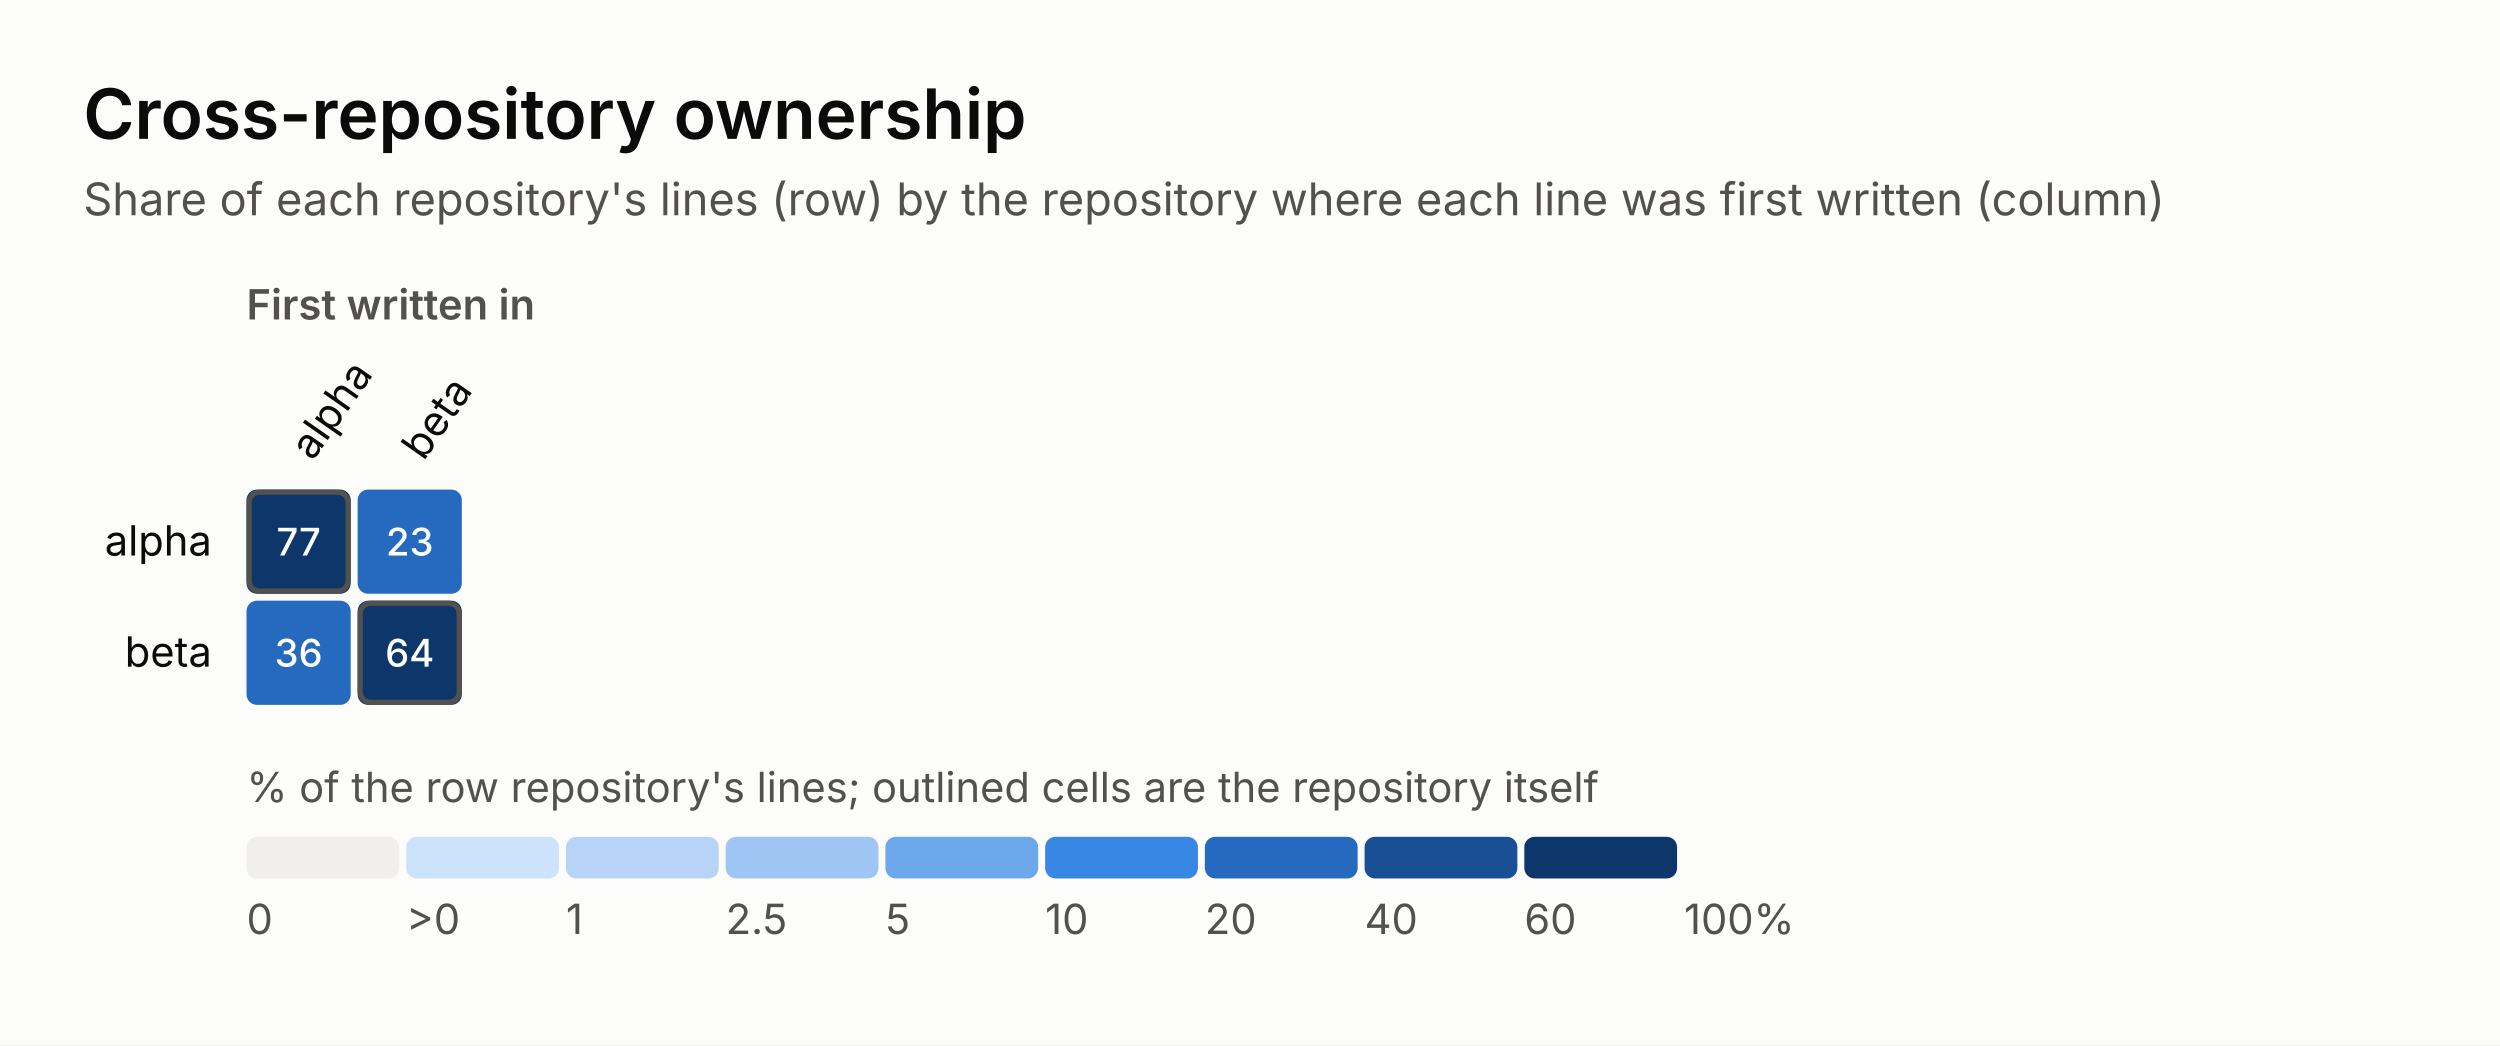
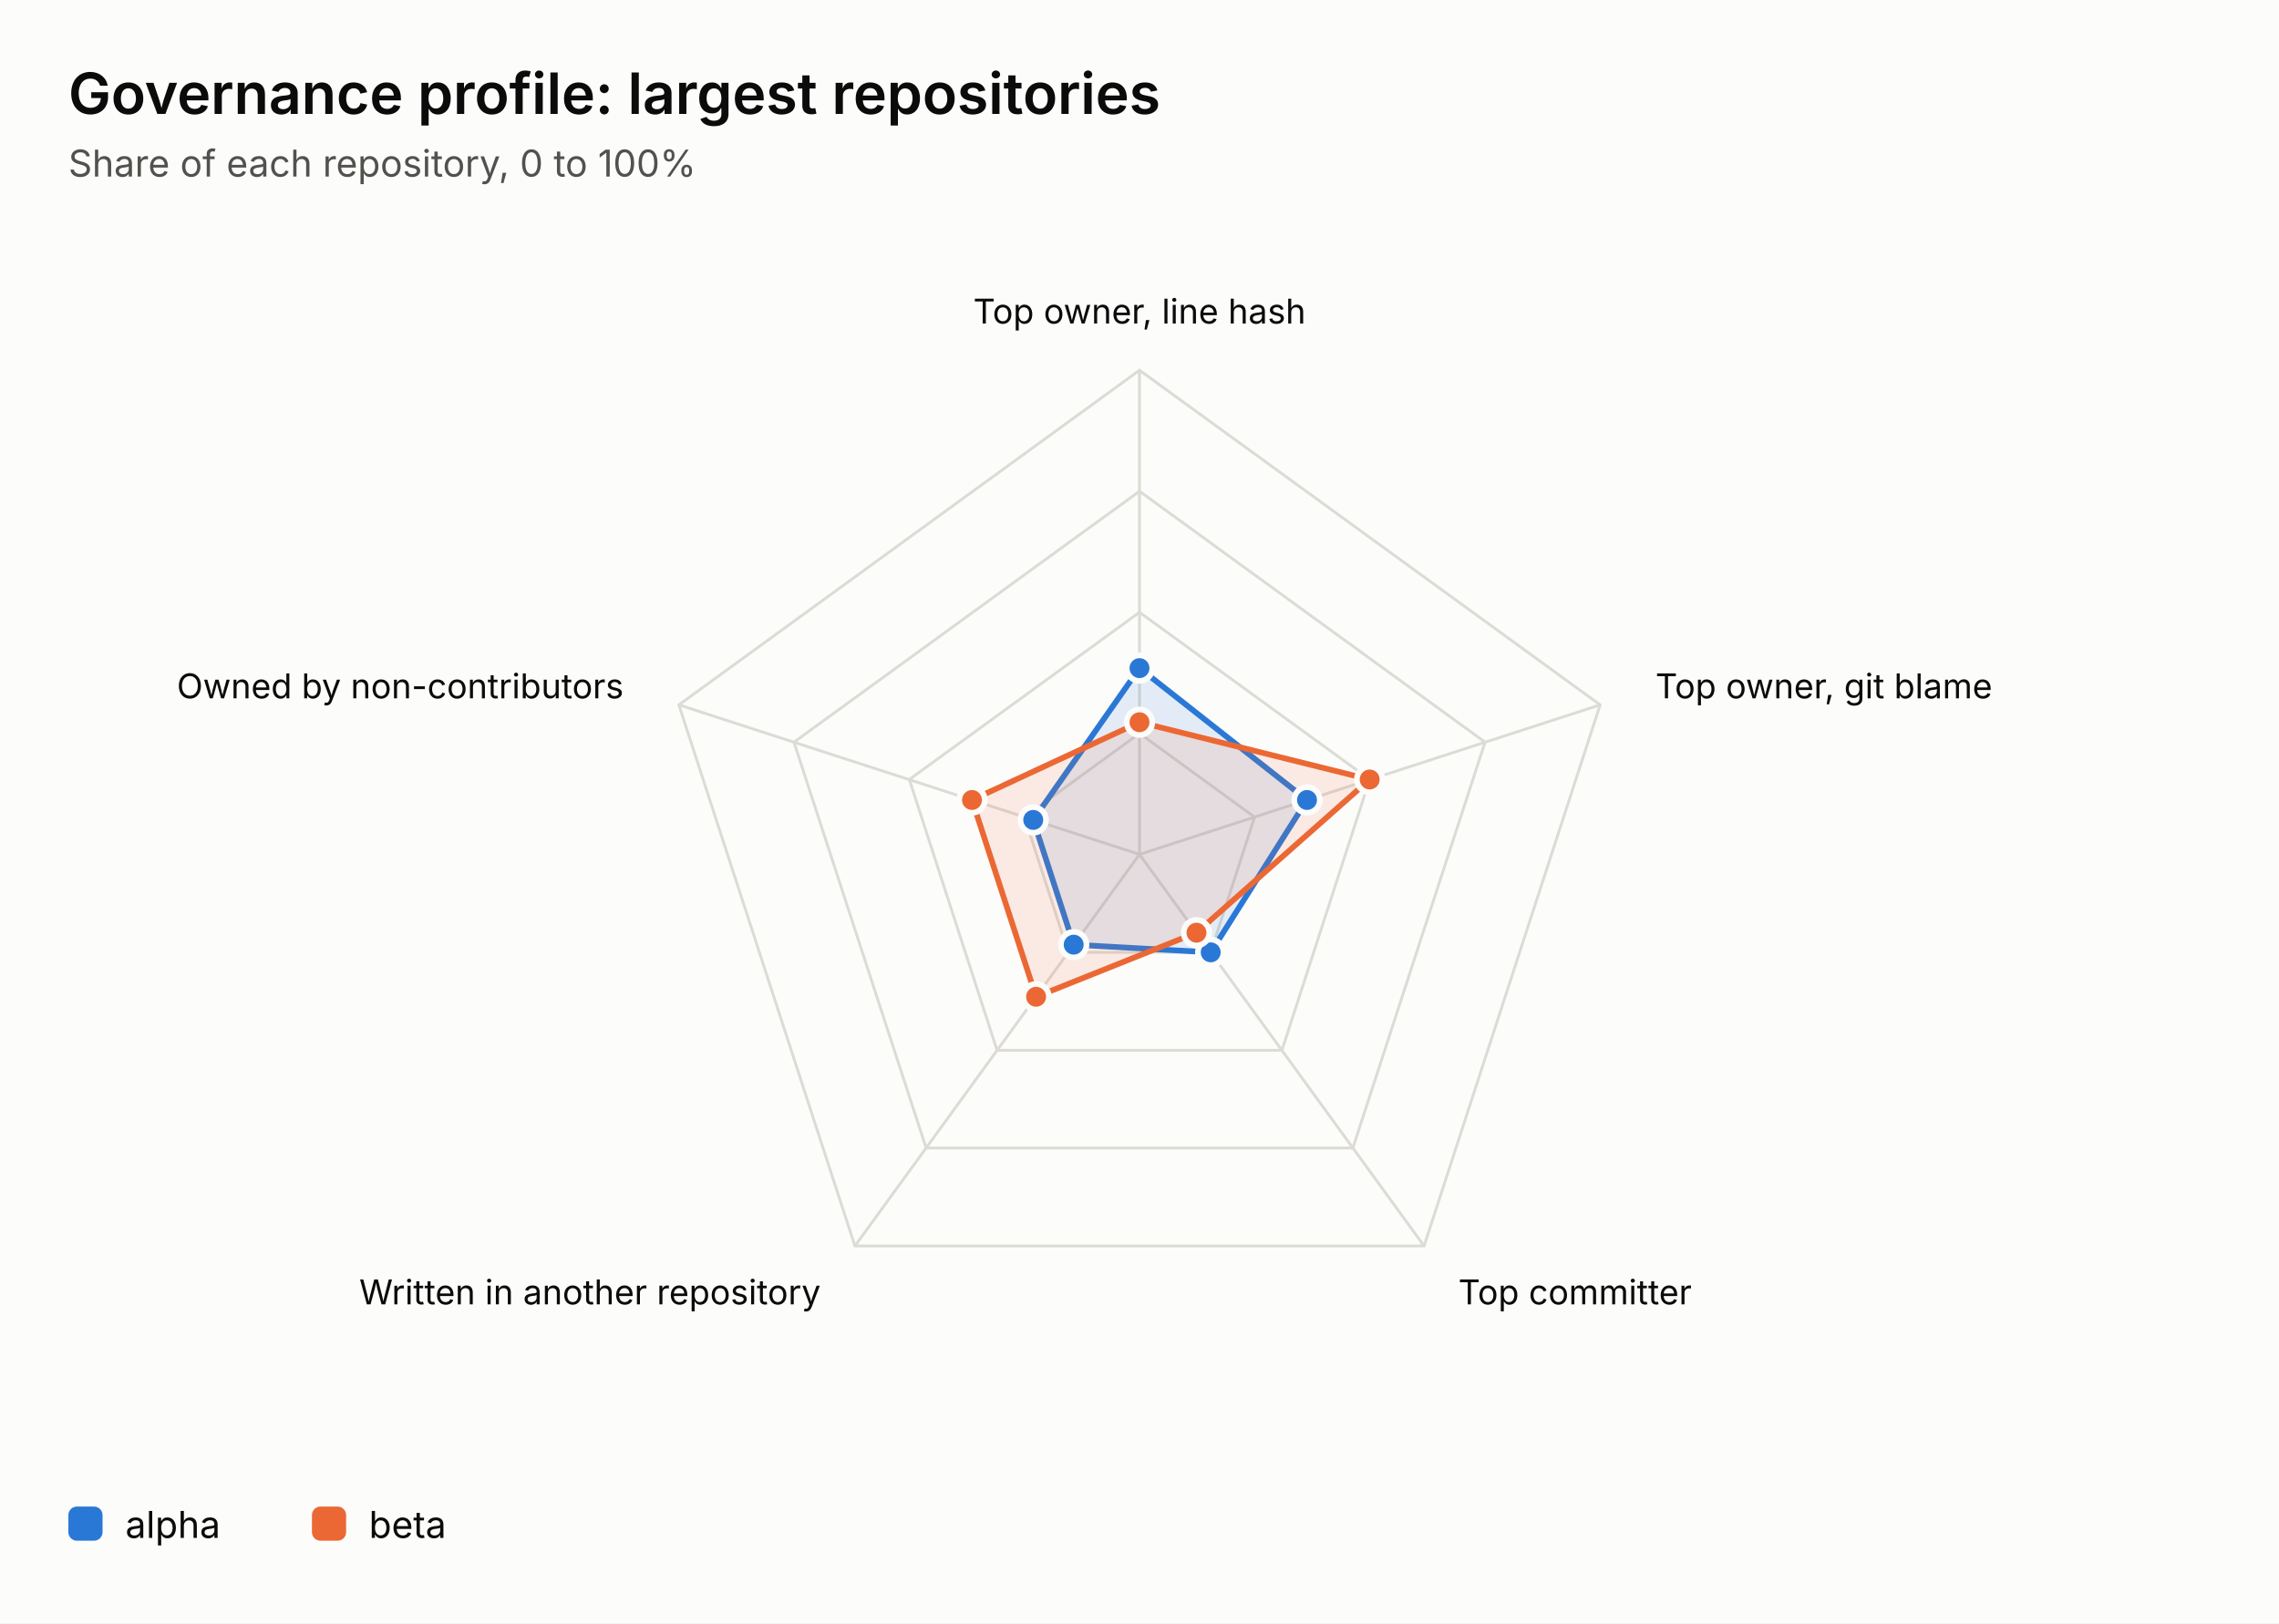
- <svg xmlns="http://www.w3.org/2000/svg" width="720" height="301" viewBox="0 0 720 301" role="img">
+ <svg xmlns="http://www.w3.org/2000/svg" width="800" height="570" viewBox="0 0 800 570" role="img">
  <style>
.title { font-family: system-ui, -apple-system, "Segoe UI", sans-serif; font-size: 20px; font-weight: 600; }
.subtitle, .label { font-family: system-ui, -apple-system, "Segoe UI", sans-serif; font-size: 13px; }
.mono { font-family: ui-monospace, "SF Mono", Menlo, Consolas, monospace; font-size: 13px; }
.muted, .axis { font-family: system-ui, -apple-system, "Segoe UI", sans-serif; font-size: 12px; }
.axis-title { font-family: system-ui, -apple-system, "Segoe UI", sans-serif; font-size: 12px; font-weight: 600; }
.value { font-family: system-ui, -apple-system, "Segoe UI", sans-serif; font-size: 11px; font-weight: 500; text-anchor: middle; }
.slice { stroke-width: 2; stroke-linejoin: round; }
.self { fill: none; stroke-width: 1.5; }
.grid { fill: none; stroke-width: 1; }
.area { fill-opacity: 0.12; stroke-width: 2; stroke-linejoin: round; }
.point { stroke-width: 2; }
.trend { fill: none; stroke-width: 2; stroke-linejoin: round; stroke-linecap: round; }
.projected { stroke-dasharray: 5 5; }
.target { stroke-dasharray: 3 4; stroke-width: 1.5; }
.hit { fill: transparent; }
.bg { fill: #fcfcfb; }
.title, .label, .mono, .axis { fill: #0b0b0b; }
.subtitle, .muted, .axis-title { fill: #52514e; }
.slice { stroke: #fcfcfb; }
.self { stroke: #52514e; }
.s1 { fill: #2a78d6; }
.s2 { fill: #eb6834; }
.s3 { fill: #1baf7a; }
.s4 { fill: #eda100; }
.s5 { fill: #e87ba4; }
.ra1 { fill: #2a78d6; stroke: #2a78d6; } .rp1 { fill: #2a78d6; stroke: #fcfcfb; }
.ra2 { fill: #eb6834; stroke: #eb6834; } .rp2 { fill: #eb6834; stroke: #fcfcfb; }
.ra3 { fill: #1baf7a; stroke: #1baf7a; } .rp3 { fill: #1baf7a; stroke: #fcfcfb; }
.ra4 { fill: #eda100; stroke: #eda100; } .rp4 { fill: #eda100; stroke: #fcfcfb; }
.ra5 { fill: #e87ba4; stroke: #e87ba4; } .rp5 { fill: #e87ba4; stroke: #fcfcfb; }
.grid { stroke: #dcdbd5; }
.ln1 { stroke: #2a78d6; }
.ln2 { stroke: #eb6834; }
.ln3 { stroke: #1baf7a; }
.ln4 { stroke: #eda100; }
.ln5 { stroke: #e87ba4; }
.target, .key { stroke: #52514e; }
.other { fill: #c9c8c1; }
.b0 { fill: #f0efec; }
.b1 { fill: #cde2fb; }
.b2 { fill: #b7d3f6; }
.b3 { fill: #9ec5f4; }
.b4 { fill: #6da7ec; }
.b5 { fill: #3987e5; }
.b6 { fill: #256abf; }
.b7 { fill: #184f95; }
.b8 { fill: #0d366b; }
.t1 { fill: #0b0b0b; }
.t2 { fill: #0b0b0b; }
.t3 { fill: #0b0b0b; }
.t4 { fill: #0b0b0b; }
.t5 { fill: #ffffff; }
.t6 { fill: #ffffff; }
.t7 { fill: #ffffff; }
.t8 { fill: #ffffff; }
@media (prefers-color-scheme: dark) {
.bg { fill: #1a1a19; }
.title, .label, .mono, .axis { fill: #ffffff; }
.subtitle, .muted, .axis-title { fill: #c3c2b7; }
.slice { stroke: #1a1a19; }
.self { stroke: #c3c2b7; }
.s1 { fill: #3987e5; }
.s2 { fill: #d95926; }
.s3 { fill: #199e70; }
.s4 { fill: #c98500; }
.s5 { fill: #d55181; }
.ra1 { fill: #3987e5; stroke: #3987e5; } .rp1 { fill: #3987e5; stroke: #1a1a19; }
.ra2 { fill: #d95926; stroke: #d95926; } .rp2 { fill: #d95926; stroke: #1a1a19; }
.ra3 { fill: #199e70; stroke: #199e70; } .rp3 { fill: #199e70; stroke: #1a1a19; }
.ra4 { fill: #c98500; stroke: #c98500; } .rp4 { fill: #c98500; stroke: #1a1a19; }
.ra5 { fill: #d55181; stroke: #d55181; } .rp5 { fill: #d55181; stroke: #1a1a19; }
.grid { stroke: #3a3a37; }
.ln1 { stroke: #3987e5; }
.ln2 { stroke: #d95926; }
.ln3 { stroke: #199e70; }
.ln4 { stroke: #c98500; }
.ln5 { stroke: #d55181; }
.target, .key { stroke: #c3c2b7; }
.other { fill: #4a4945; }
.b0 { fill: #262625; }
.b1 { fill: #0d366b; }
.b2 { fill: #184f95; }
.b3 { fill: #256abf; }
.b4 { fill: #3987e5; }
.b5 { fill: #6da7ec; }
.b6 { fill: #9ec5f4; }
.b7 { fill: #b7d3f6; }
.b8 { fill: #cde2fb; }
.t1 { fill: #ffffff; }
.t2 { fill: #ffffff; }
.t3 { fill: #ffffff; }
.t4 { fill: #ffffff; }
.t5 { fill: #0b0b0b; }
.t6 { fill: #0b0b0b; }
.t7 { fill: #0b0b0b; }
.t8 { fill: #0b0b0b; }
}
</style>
-   <rect class="bg" width="720" height="301" />
-   <text class="title" x="24" y="40">Cross-repository ownership</text>
-   <text class="subtitle" x="24" y="62">Share of each repository's lines (row) by the repository where each line was first written (column)</text>
-   <text class="axis-title" x="71" y="92">First written in</text>
-   <text class="axis" transform="translate(90 133) rotate(-55)">alpha</text>
-   <text class="axis" transform="translate(122 133) rotate(-55)">beta</text>
-   <text class="axis" x="61" y="160" text-anchor="end">alpha</text>
-   <rect class="b8" x="71" y="141" width="30" height="30" rx="3" />
-   <text class="value t8" x="86" y="160" pointer-events="none">77</text>
-   <rect class="self" x="71.75" y="141.75" width="28.5" height="28.5" rx="3" pointer-events="none" />
-   <rect class="b6" x="103" y="141" width="30" height="30" rx="3" />
-   <text class="value t6" x="118" y="160" pointer-events="none">23</text>
-   <text class="axis" x="61" y="192" text-anchor="end">beta</text>
-   <rect class="b6" x="71" y="173" width="30" height="30" rx="3" />
-   <text class="value t6" x="86" y="192" pointer-events="none">36</text>
-   <rect class="b8" x="103" y="173" width="30" height="30" rx="3" />
-   <text class="value t8" x="118" y="192" pointer-events="none">64</text>
-   <rect class="self" x="103.75" y="173.75" width="28.5" height="28.5" rx="3" pointer-events="none" />
-   <text class="muted" x="71" y="231">% of the row repository's lines; outlined cells are the repository itself</text>
-   <rect class="b0" x="71" y="241" width="44" height="12" rx="3" />
-   <text class="muted" x="71" y="269">0</text>
-   <rect class="b1" x="117" y="241" width="44" height="12" rx="3" />
-   <text class="muted" x="117" y="269">&gt;0</text>
-   <rect class="b2" x="163" y="241" width="44" height="12" rx="3" />
-   <text class="muted" x="163" y="269">1</text>
-   <rect class="b3" x="209" y="241" width="44" height="12" rx="3" />
-   <text class="muted" x="209" y="269">2.5</text>
-   <rect class="b4" x="255" y="241" width="44" height="12" rx="3" />
-   <text class="muted" x="255" y="269">5</text>
-   <rect class="b5" x="301" y="241" width="44" height="12" rx="3" />
-   <text class="muted" x="301" y="269">10</text>
-   <rect class="b6" x="347" y="241" width="44" height="12" rx="3" />
-   <text class="muted" x="347" y="269">20</text>
-   <rect class="b7" x="393" y="241" width="44" height="12" rx="3" />
-   <text class="muted" x="393" y="269">40</text>
-   <rect class="b8" x="439" y="241" width="44" height="12" rx="3" />
-   <text class="muted" x="439" y="269">60</text>
-   <text class="muted" x="485" y="269">100%</text>
+   <rect class="bg" width="800" height="570" />
+   <text class="title" x="24" y="40">Governance profile: largest repositories</text>
+   <text class="subtitle" x="24" y="62">Share of each repository, 0 to 100%</text>
+   <polygon class="grid" points="400.0,257.5 440.4,286.9 425.0,334.4 375.0,334.4 359.6,286.9" />
+   <polygon class="grid" points="400.0,215.0 480.8,273.7 450.0,368.8 350.0,368.8 319.2,273.7" />
+   <polygon class="grid" points="400.0,172.5 521.3,260.6 474.9,403.1 325.1,403.1 278.7,260.6" />
+   <polygon class="grid" points="400.0,130.0 561.7,247.5 499.9,437.5 300.1,437.5 238.3,247.5" />
+   <line class="grid" x1="400" y1="300" x2="400.0" y2="130.0" />
+   <text class="axis" x="400.0" y="113.6" text-anchor="middle">Top owner, line hash</text>
+   <line class="grid" x1="400" y1="300" x2="561.7" y2="247.5" />
+   <text class="axis" x="581.1" y="245.2" text-anchor="start">Top owner, git blame</text>
+   <line class="grid" x1="400" y1="300" x2="499.9" y2="437.5" />
+   <text class="axis" x="511.9" y="458.0" text-anchor="start">Top committer</text>
+   <line class="grid" x1="400" y1="300" x2="300.1" y2="437.5" />
+   <text class="axis" x="288.1" y="458.0" text-anchor="end">Written in another repository</text>
+   <line class="grid" x1="400" y1="300" x2="238.3" y2="247.5" />
+   <text class="axis" x="218.9" y="245.2" text-anchor="end">Owned by non-contributors</text>
+   <polygon class="area ra1" points="400.0,234.6 458.8,280.9 425.0,334.4 376.9,331.7 362.7,287.9" />
+   <polygon class="area ra2" points="400.0,253.6 480.8,273.7 420.0,327.5 363.7,350.0 341.2,280.9" />
+   <circle class="point rp1" cx="400.0" cy="234.6" r="4.5" />
+   <circle class="point rp1" cx="458.8" cy="280.9" r="4.5" />
+   <circle class="point rp1" cx="425.0" cy="334.4" r="4.5" />
+   <circle class="point rp1" cx="376.9" cy="331.7" r="4.5" />
+   <circle class="point rp1" cx="362.7" cy="287.9" r="4.5" />
+   <circle class="point rp2" cx="400.0" cy="253.6" r="4.5" />
+   <circle class="point rp2" cx="480.8" cy="273.7" r="4.5" />
+   <circle class="point rp2" cx="420.0" cy="327.5" r="4.5" />
+   <circle class="point rp2" cx="363.7" cy="350.0" r="4.5" />
+   <circle class="point rp2" cx="341.2" cy="280.9" r="4.5" />
+   <rect class="s1" x="24" y="529" width="12" height="12" rx="3" />
+   <text class="label" x="44" y="540">alpha</text>
+   <rect class="s2" x="109.5" y="529" width="12" height="12" rx="3" />
+   <text class="label" x="129.5" y="540">beta</text>
</svg>
